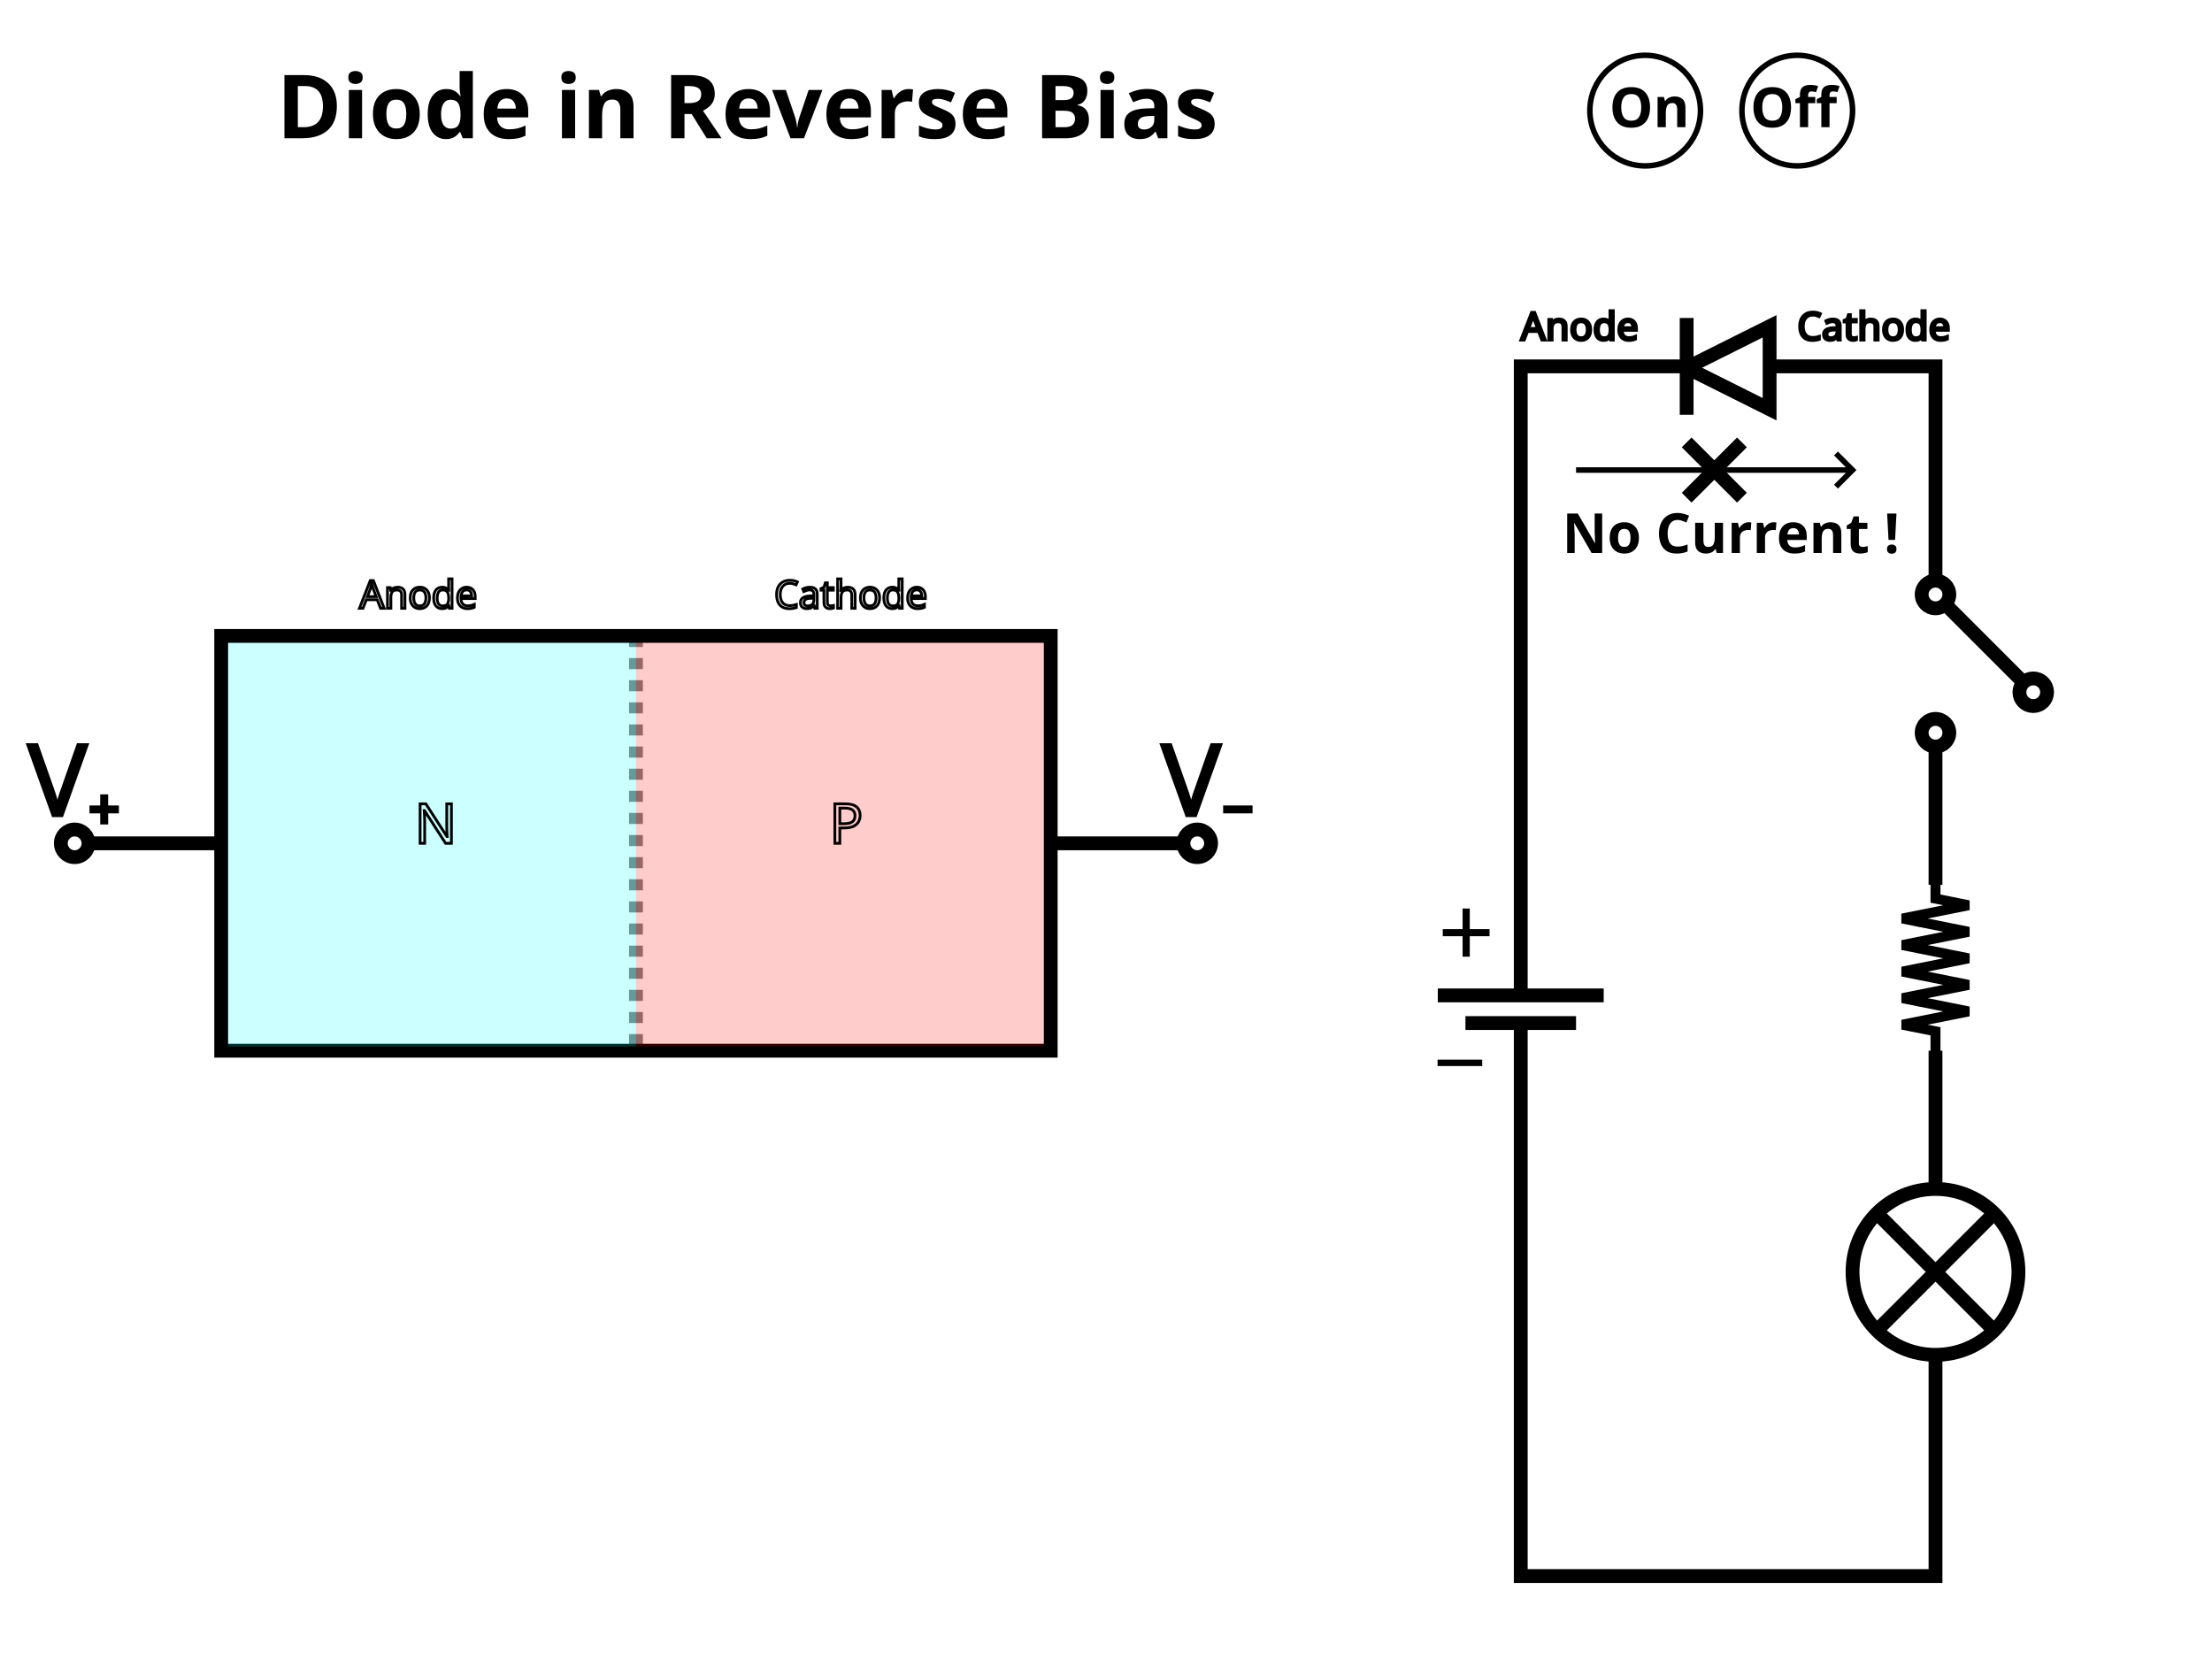
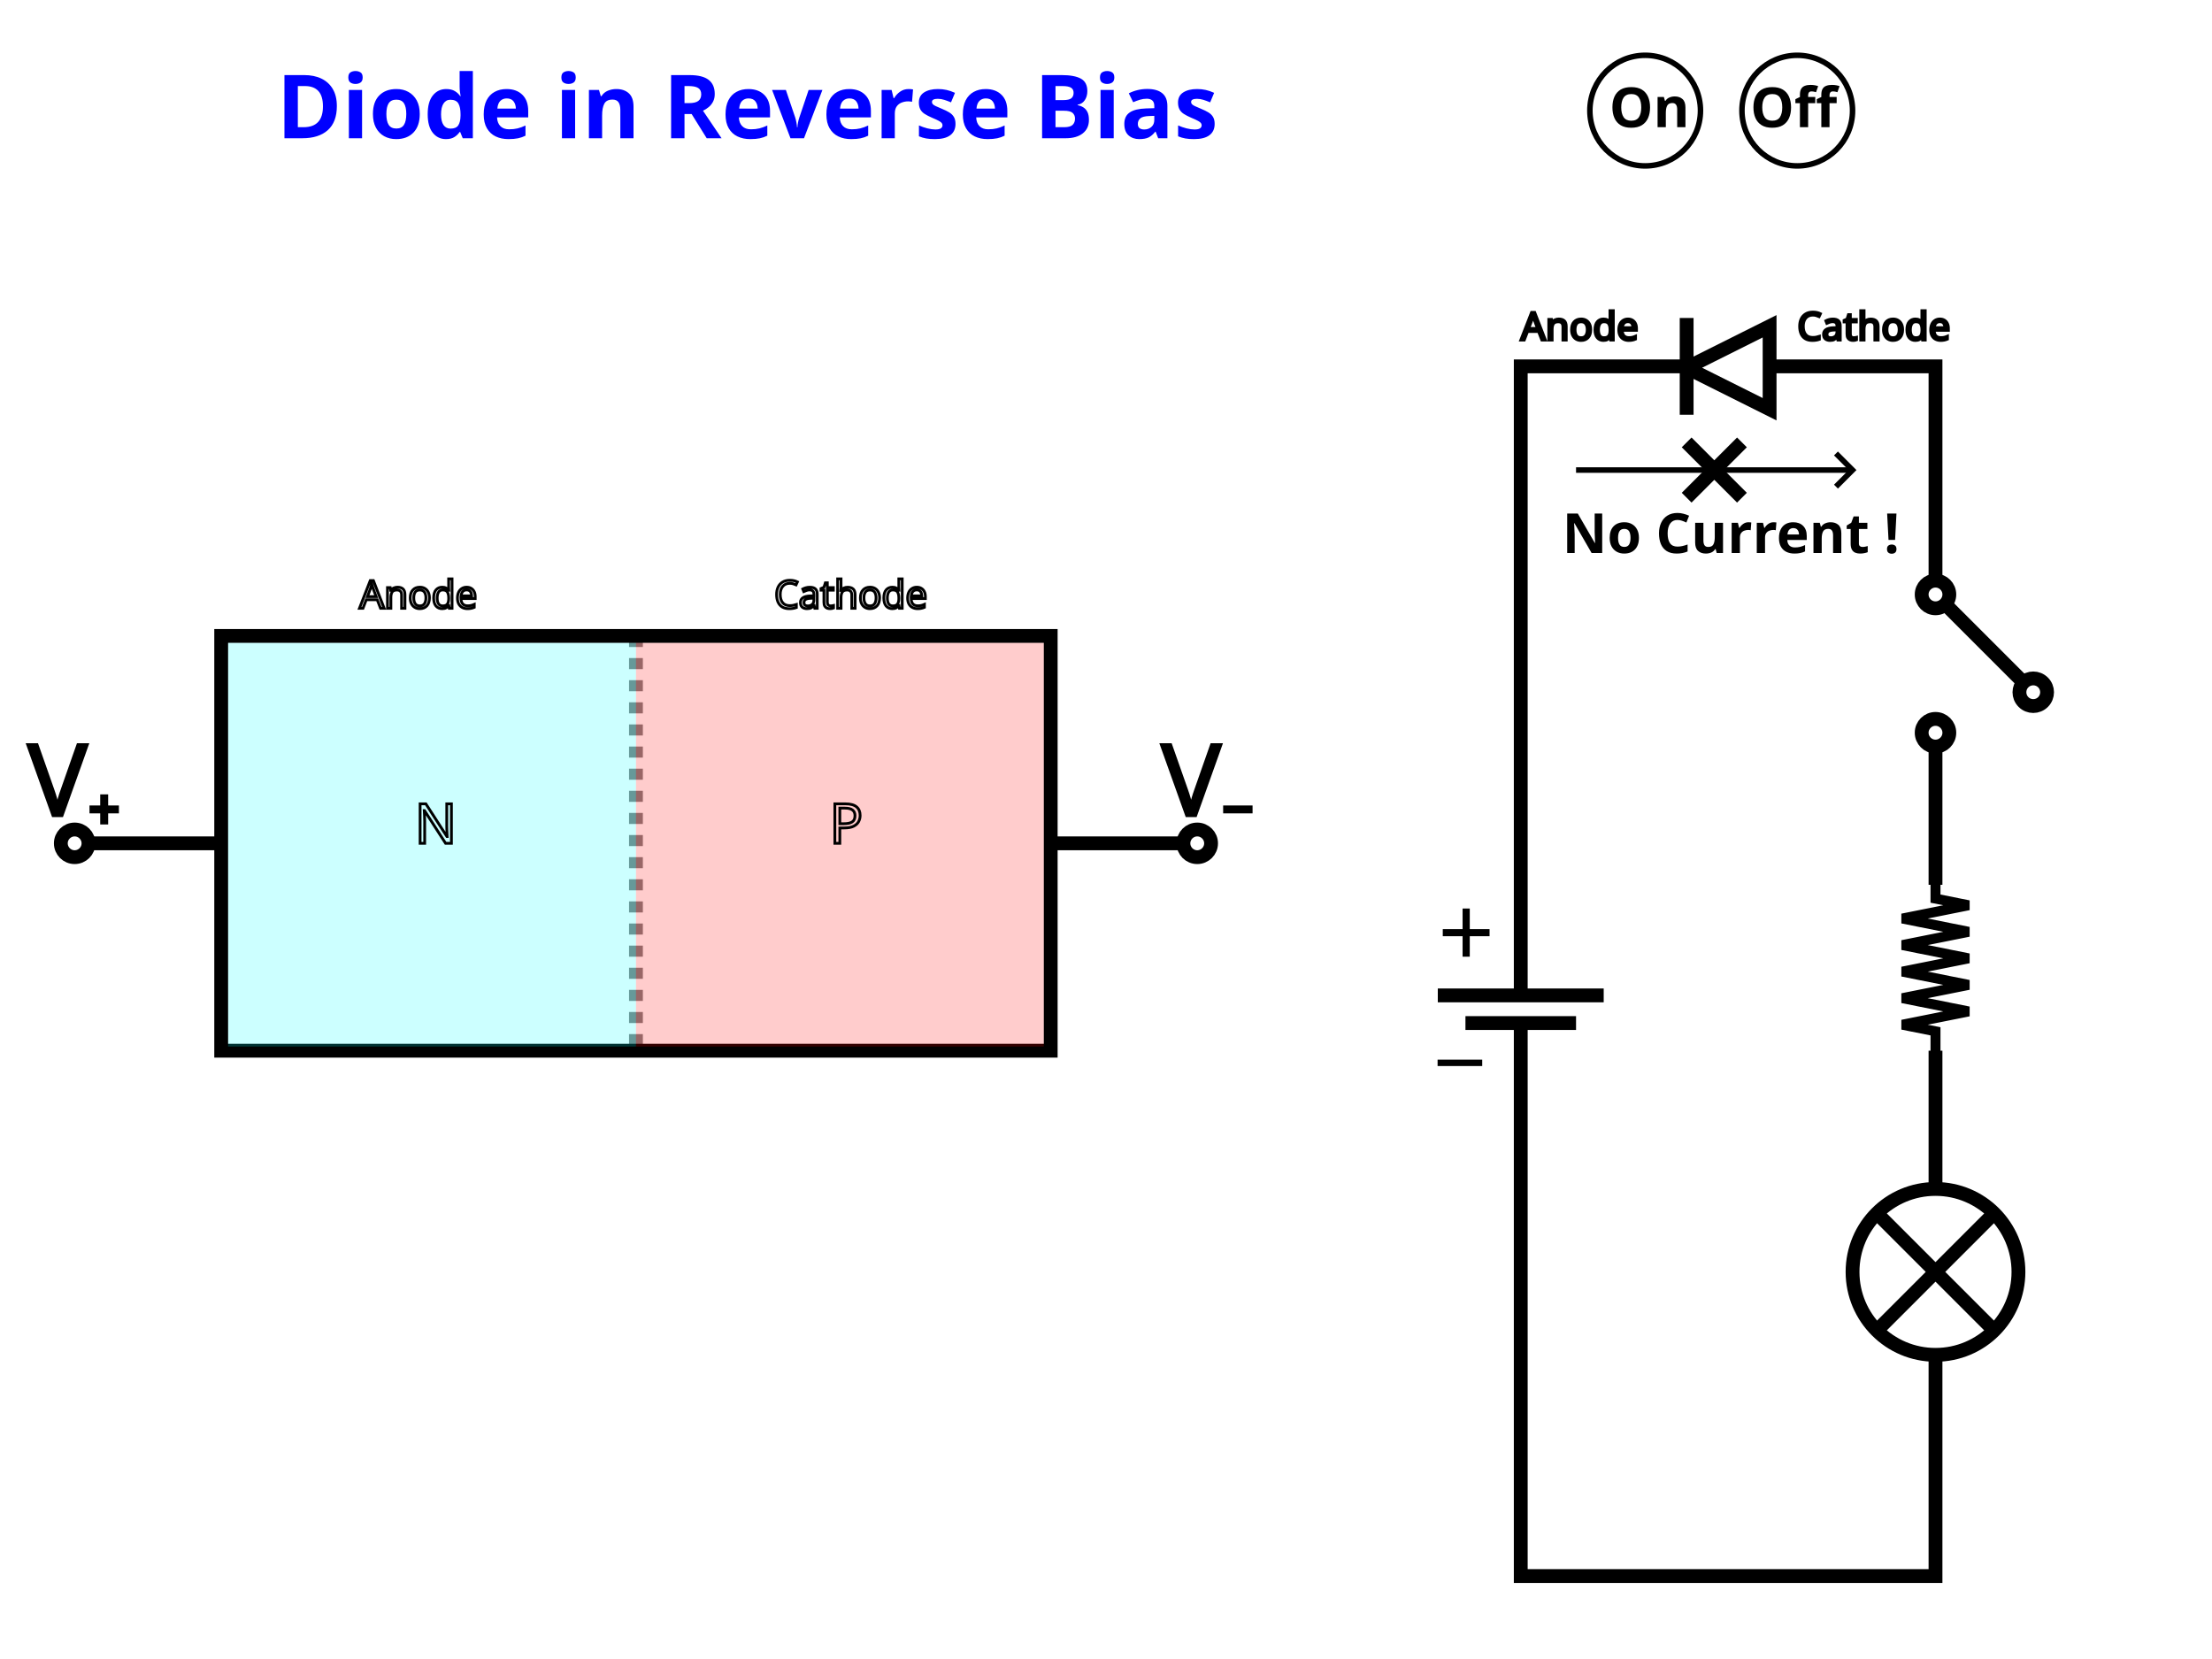
<svg xmlns="http://www.w3.org/2000/svg" xmlns:xlink="http://www.w3.org/1999/xlink" id="svg1" version="1.1" viewBox="0 0 800 600" width="800" height="600" preserveAspectRatio="xMidYMid" fill-rule="evenodd">
  <defs>
    <marker id="arrow_head" style="overflow:visible" viewBox="0 0 4 6" markerWidth="4" markerHeight="6" refX="left" refY="center" orient="auto-start-reverse" preserveAspectRatio="xMidYMid">
      <path style="fill:none;stroke:context-stroke;stroke-width:1;stroke-linecap:butt" d="M -3,-3 L 0,0 L -3,3">
            </path>
    </marker>
-     <text id="headline" font-family="Ubuntu" font-size="32" font-weight="bold" fill="#000000">
+     <text id="headline" font-family="Ubuntu" font-size="32" font-weight="bold" fill="#0000ff">
      <tspan>Diode in Reverse Bias</tspan>
    </text>
    <rect id="p_side" x="0" y="0" width="147.5" height="146" style="fill:#ff0000;fill-opacity:0.2;stroke:none">
        </rect>
    <rect id="n_side" x="4" y="0" width="147.5" height="146" style="fill:#00ffff;fill-opacity:0.2;stroke:none">
        </rect>
    <g id="diode">
      <rect x="0" y="0" width="300" height="150" style="fill:none;stroke:#000000;stroke-width:5">
            </rect>
      <path d="m 150,0 v 150" style="fill:none;stroke:#000000;stroke-width:5;stroke-opacity:0.5;stroke-dasharray:4 4">
            </path>
      <path d="m 0,75 h -50" style="fill:none;stroke:#000000;stroke-width:5;stroke-opacity:1">
            </path>
      <path d="m 300,75 h 50" style="fill:none;stroke:#000000;stroke-width:5;stroke-opacity:1">
            </path>
      <use xlink:href="#p_side" x="150" y="2.5" />
      <use xlink:href="#n_side" x="-1.5" y="2.5" />
      <use xlink:href="#contact_point" x="-53" y="75" />
      <use xlink:href="#contact_point" x="353" y="75" />
      <text font-family="Ubuntu" font-size="14" font-weight="norm" fill="#000000" stroke-width="1" style="fill:none;stroke:#000000;stroke-width:1">
        <tspan x="50" y="-10">Anode</tspan>
        <tspan x="200" y="-10">Cathode</tspan>
      </text>
      <text font-family="Ubuntu" font-size="20" font-weight="norm" fill="#000000" stroke-width="1" style="fill:none;stroke:#000000;stroke-width:1">
        <tspan x="70" y="75">N</tspan>
        <tspan x="220" y="75">P</tspan>
      </text>
      <text font-family="Ubuntu" font-size="36" font-weight="norm" fill="#000000" stroke-width="1" style="fill:#000000;stroke:#000000;stroke-width:1">
        <tspan x="-70" y="65">V₊</tspan>
        <tspan x="340" y="65">V₋</tspan>
      </text>
    </g>
    <g id="diode_symbol" style="fill:none;stroke:#000000;stroke-width:5">
      <polygon points="0,15 30,0 30,30">
            </polygon>
      <path d="m 0,-3 v 35" />
      <text font-family="Ubuntu" font-size="14" font-weight="norm" fill="#000000" stroke-width="1">
        <tspan x="40" y="5">Cathode</tspan>
        <tspan x="-60" y="5">Anode</tspan>
      </text>
    </g>
    <path id="resistor_symbol" d="m 0,0 h 15                l 2,-10 l 4,20 l 4,-20 l 4,20                l 4,-20 l 4,20 l 4,-20 l 4,20                l 4,-20 l 4,20 l 2,-10 h 15" transform="rotate(90) scale(1.2,1.2)" style="fill:none;stroke:#000000;stroke-width:3;stroke-opacity:1">
        </path>
    <g id="circuit">
      <path d="m 0,0 v 80 m 0,60 v 50 m 0,60 v 50 m 0,60 v 80 h -150 v -200 m -20,0 h 40 m -50,-10 h 60 m -30,0 v -227.5 h 60 m 30,0 h 60" style="fill:none;stroke:#000000;stroke-width:5;stroke-opacity:1">
            </path>
      <text font-family="Ubuntu" font-size="36" font-weight="norm" fill="#000000" stroke-width="1">
        <tspan x="-180" y="220">+</tspan>
        <tspan x="-180" y="250">_</tspan>
      </text>
    </g>
    <circle id="contact_point" cx="0" cy="0" r="5" style="fill:none;stroke:#000000;stroke-width:5;stroke-opacity:1">
        </circle>
    <path id="contact_wire" d="m 0,0 l 0,40" style="fill:none;stroke:#000000;stroke-width:5;stroke-opacity:1">
        </path>
    <g id="contact">
      <use xlink:href="#contact_wire" x="0" y="0" />
      <use xlink:href="#contact_point" x="0" y="45" />
    </g>
    <g id="switch_closed">
      <use xlink:href="#contact_point" x="0" y="0" />
      <use xlink:href="#contact_point" x="0" y="50" />
      <use xlink:href="#contact" x="0" y="5" />
    </g>
    <g id="switch_open">
      <use xlink:href="#contact_point" x="0" y="0" />
      <use xlink:href="#contact_point" x="0" y="50" />
      <use xlink:href="#contact" x="0" y="5" transform="rotate(-45)" />
    </g>
    <g id="bulb_shape">
      <circle cx="0" cy="0" r="30" style="fill:none;stroke:#000000;stroke-width:5;stroke-opacity:1">
            </circle>
      <path d="m -20,-20 l 40,40 m -40,0 l 40,-40" style="fill:none;stroke:#000000;stroke-width:5;stroke-opacity:1">
            </path>
    </g>
    <circle id="bulb_light" cx="0" cy="0" r="40" style="fill:#e4f40b;fill-opacity:1;stroke:none">
        </circle>
    <g id="bulb_off">
      <use xlink:href="#bulb_shape" x="0" y="0" />
    </g>
    <circle id="button" cx="0" cy="0" r="20" style="fill:none;stroke:#000000;stroke-width:2;stroke-opacity:1">
        </circle>
    <g id="button_on">
      <use xlink:href="#button" x="0" y="0" />
      <text font-family="Ubuntu" font-size="20" font-weight="bold" fill="#000000">
        <tspan x="-13" y="6">On</tspan>
      </text>
    </g>
    <g id="button_off">
      <use xlink:href="#button" x="0" y="0" />
      <text font-family="Ubuntu" font-size="20" font-weight="bold" fill="#000000">
        <tspan x="-17" y="6">Off</tspan>
      </text>
    </g>
    <g id="current">
      <path d="m 0,0 l 100,0" style="fill:none;stroke:#000000;stroke-width:2;stroke-opacity:1;marker-end:url(#arrow_head)">
            </path>
      <path d="m 40,-10 l 20,20 m 0,-20 l -20,20" style="fill:none;stroke:#000000;stroke-width:5;stroke-opacity:1">
            </path>
      <text font-family="Ubuntu" font-size="20" font-weight="bold" fill="#000000">
        <tspan x="-5" y="30">No Current !</tspan>
      </text>
    </g>
  </defs>
  <g id="page1">
    <g id="layer1" style="display:inline">
      <rect x="0" y="0" width="800" height="600" fill="white">
            </rect>
    </g>
    <g id="layer2" style="display:inline">
      <use xlink:href="#headline" x="100" y="50" />
      <use xlink:href="#diode" x="80" y="230" />
      <use xlink:href="#circuit" x="700" y="130" />
      <use xlink:href="#diode_symbol" x="610" y="118" />
      <use xlink:href="#resistor_symbol" x="700" y="307" />
      <use xlink:href="#button_on" x="595" y="40" />
      <use xlink:href="#button_off" x="650" y="40" />
      <use xlink:href="#current" x="570" y="170" />
      <use xlink:href="#switch_closed" x="700" y="215" visibility="hidden">
        <animate id="switch_closed_anim_on" attributeName="visibility" from="hidden" to="visible" begin="button_on.click" dur="0.01s" fill="freeze">
                </animate>
        <animate id="switch_closed_anim_off" attributeName="visibility" from="visible" to="hidden" begin="button_off.click" dur="0.01s" fill="freeze">
                </animate>
      </use>
      <use xlink:href="#switch_open" x="700" y="215" visibility="visible">
        <animate id="switch_open_anim_on" attributeName="visibility" from="visible" to="hidden" begin="switch_closed_anim_on.end" dur="0.01s" fill="freeze">
                </animate>
        <animate id="switch_open_anim_off" attributeName="visibility" from="hidden" to="visible" begin="switch_closed_anim_off.end" dur="0.01s" fill="freeze">
                </animate>
      </use>
      <use xlink:href="#bulb_off" x="700" y="460" />
    </g>
  </g>
</svg>
